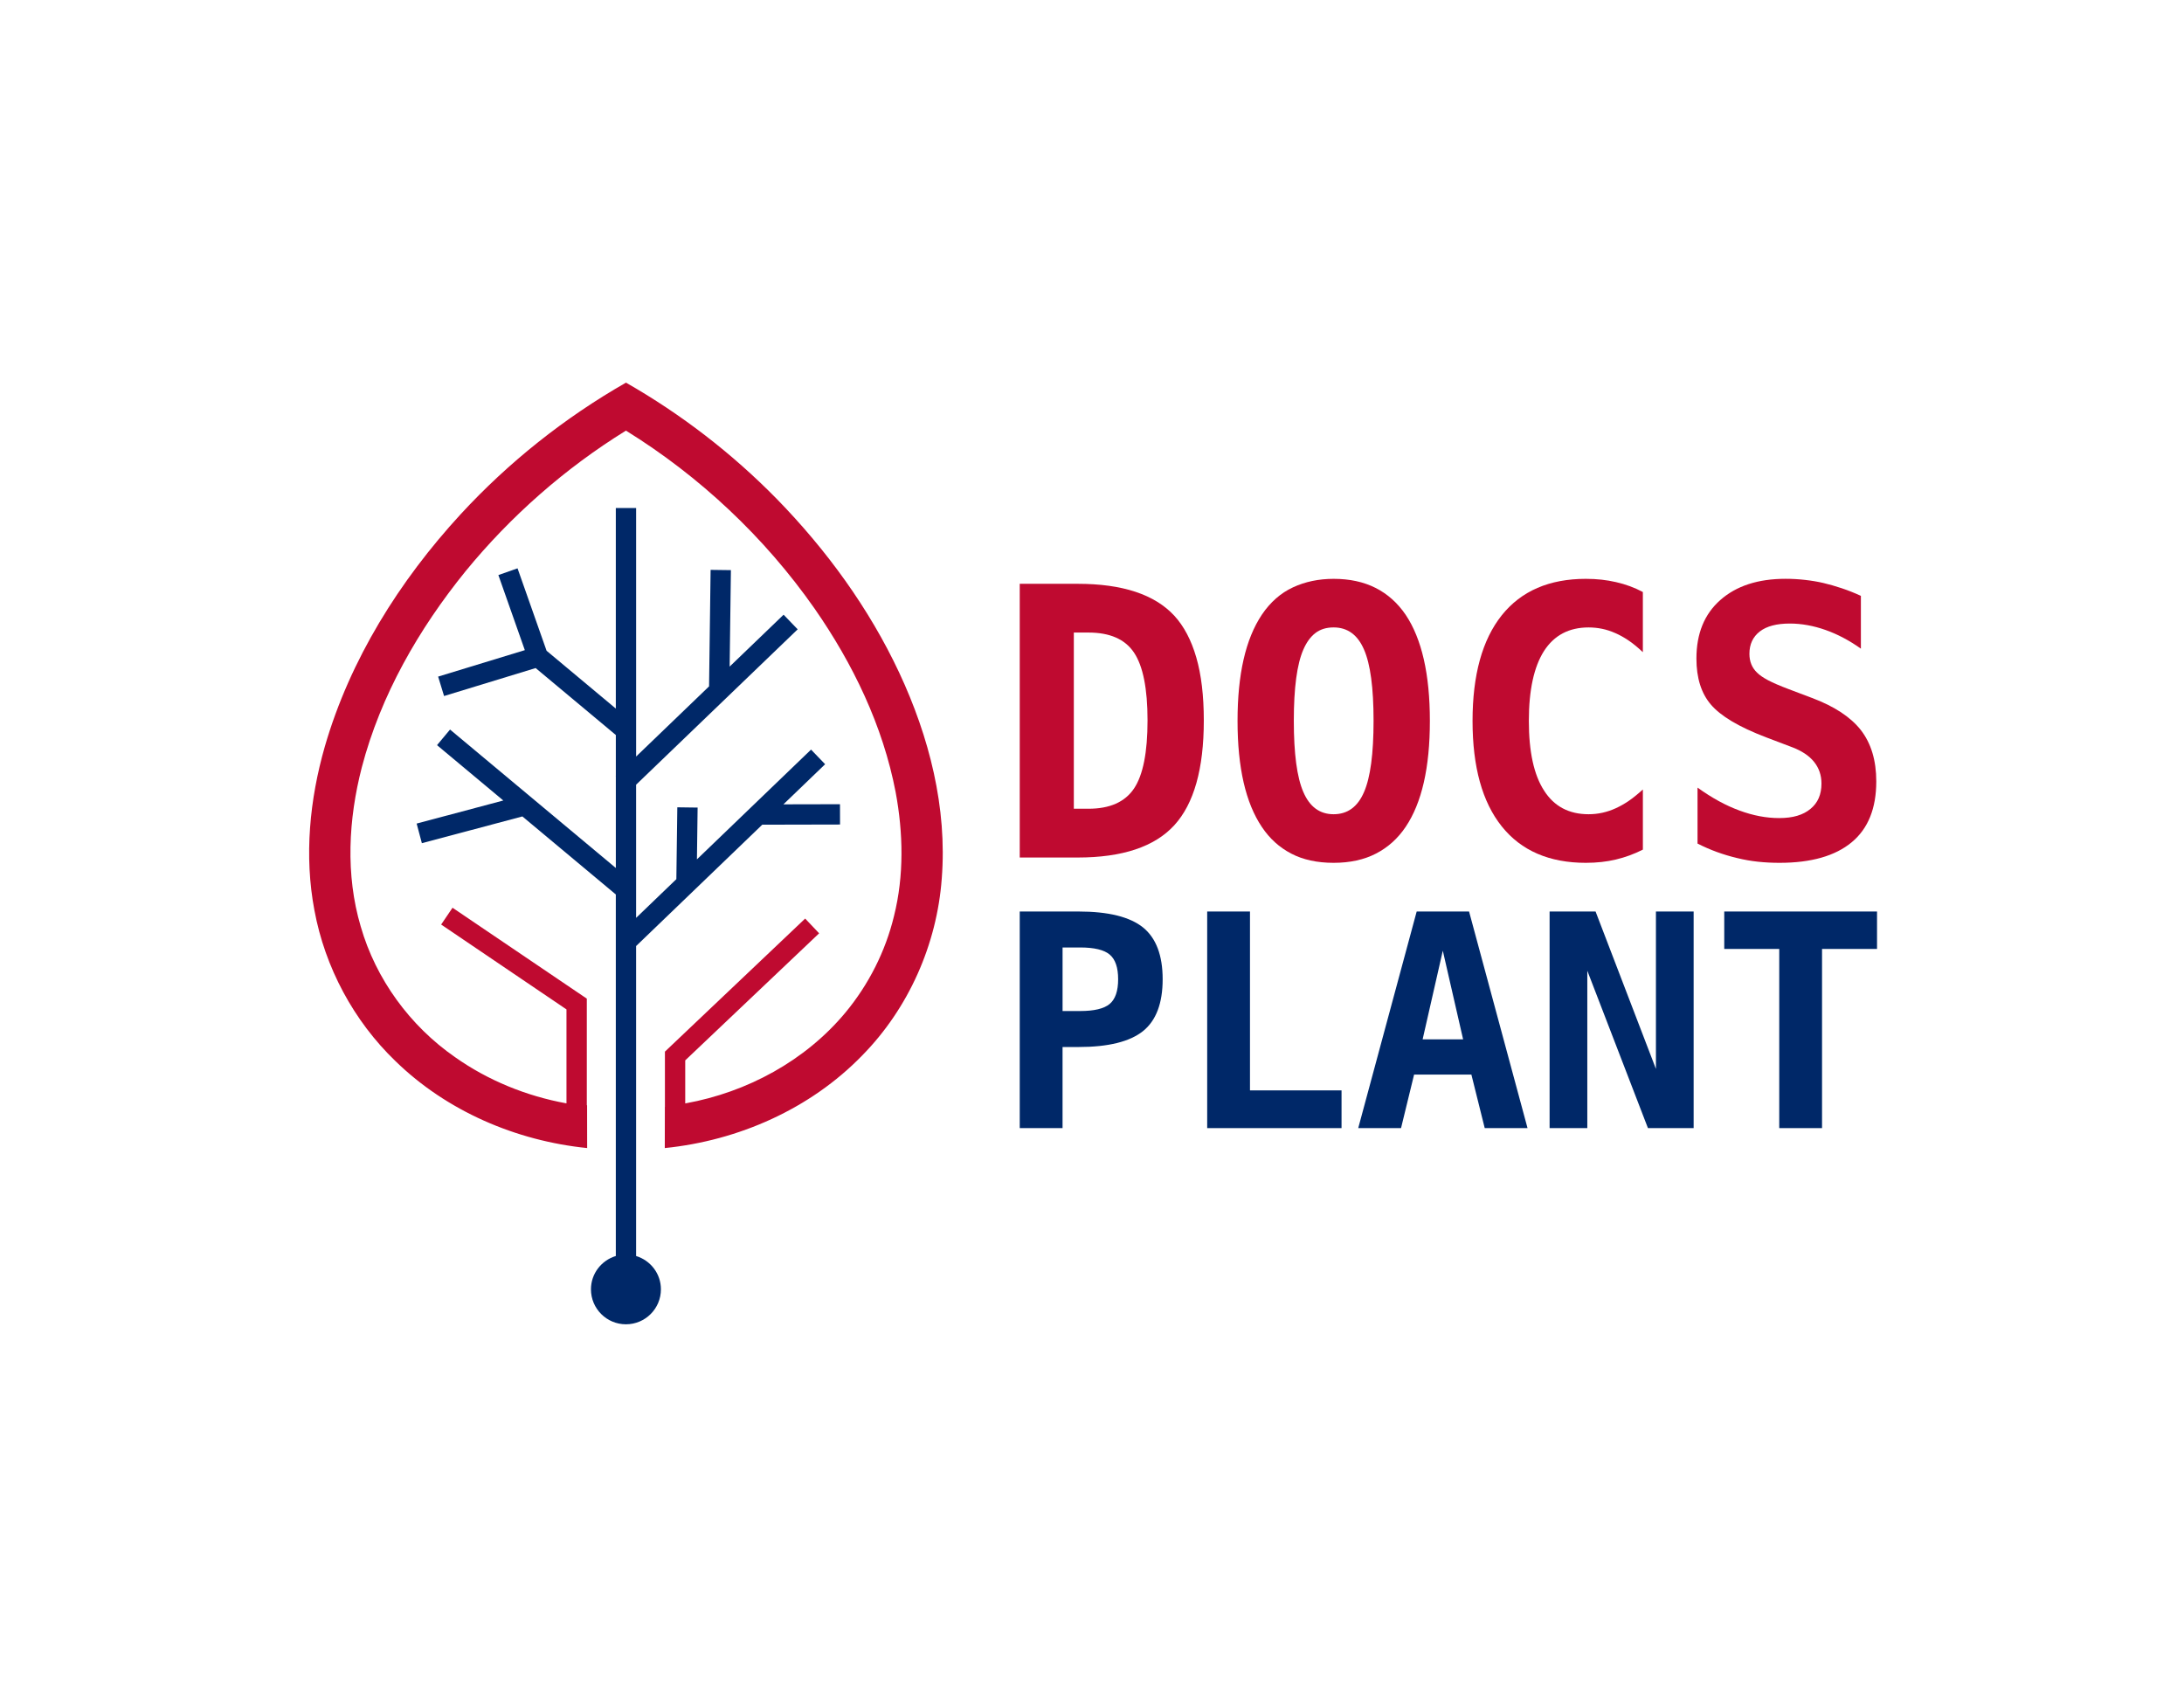
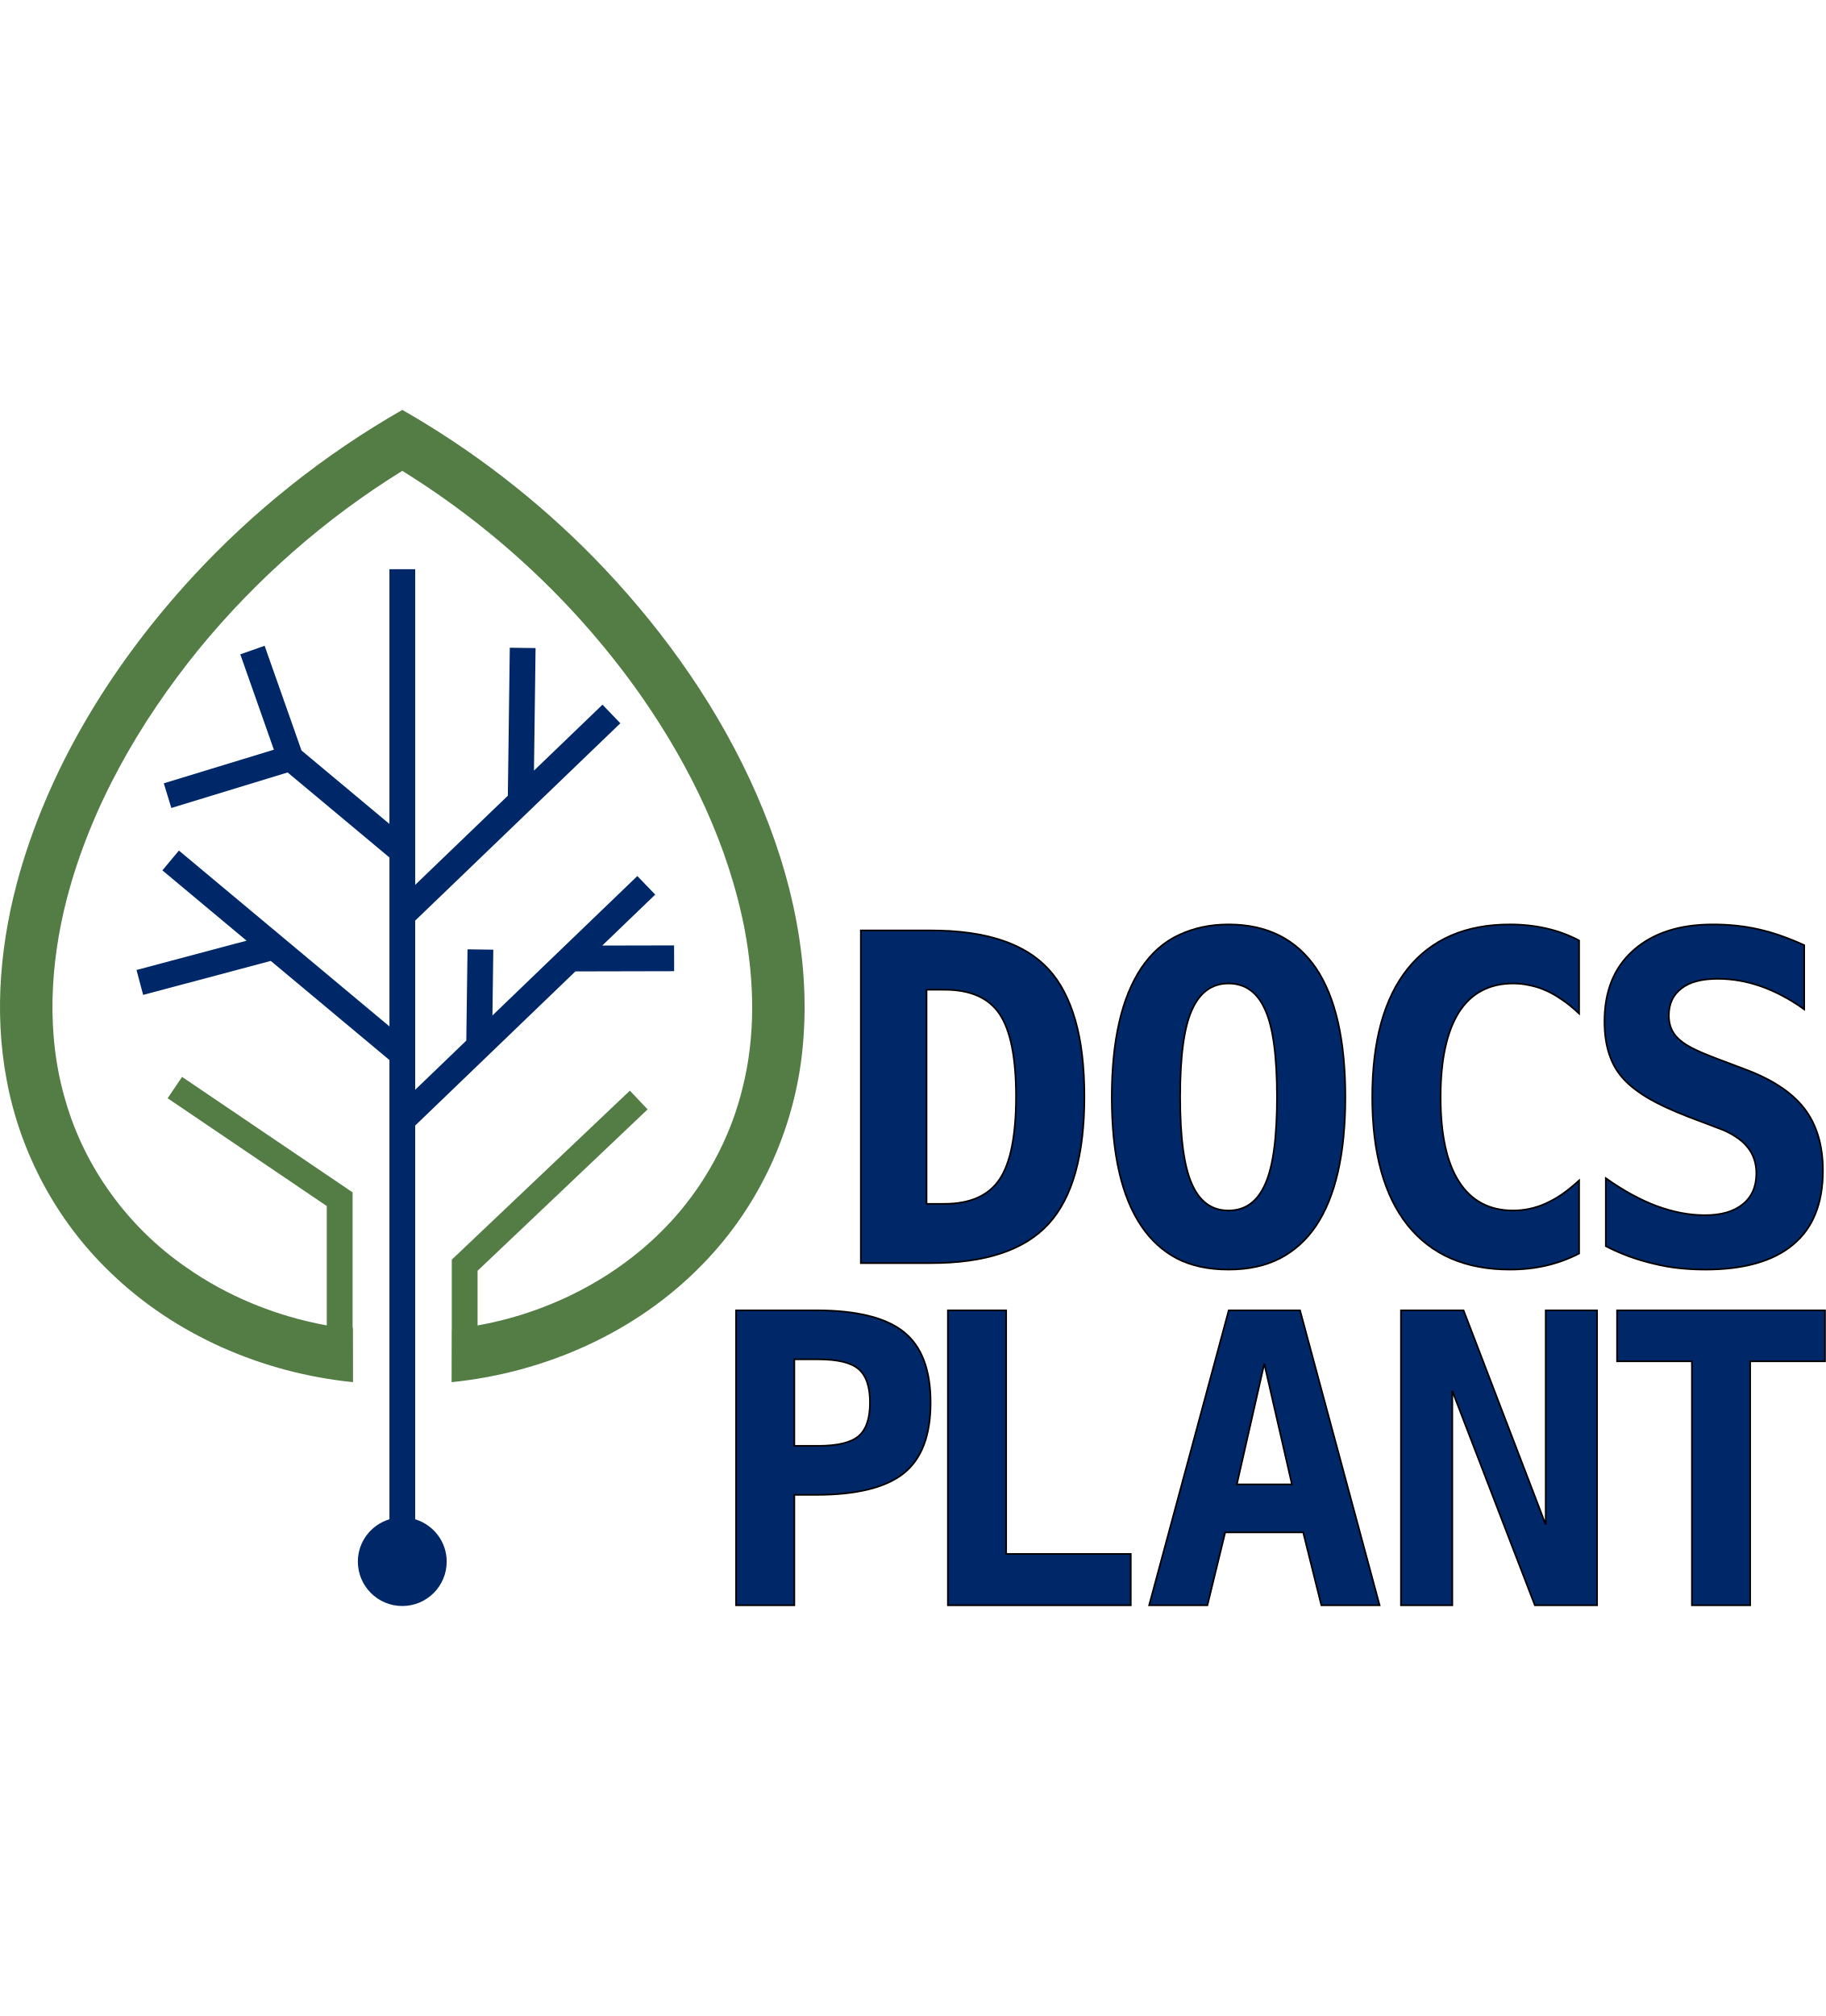
- <svg xmlns="http://www.w3.org/2000/svg" version="1.1" id="Layer_1" x="0px" y="0px" viewBox="0 0 1280 1000" style="enable-background:new 0 0 1280 1000;" xml:space="preserve">
-   <style type="text/css">
+ <svg xmlns="http://www.w3.org/2000/svg" version="1.1" id="Layer_1" x="0px" y="0px" viewBox="0 0 842.684 551.926" xml:space="preserve" width="500" height="551.926">
+   <defs id="defs250" />
+   <style type="text/css" id="style213">
	.st0{fill:#BF0A30;}
	.st1{fill:#002868;}
</style>
-   <g>
-     <g>
-       <g>
-         <path class="st0" d="M597.65,342.16h33.95c26.22,0,45.09,6.23,56.63,18.69c5.65,6.16,9.95,14.3,12.89,24.45     c2.94,10.13,4.41,22.47,4.41,37.01c0,28.29-5.77,48.74-17.3,61.36c-11.54,12.6-30.41,18.91-56.63,18.91h-33.95V342.16z      M637.95,473.99c12.47,0,21.34-3.94,26.65-11.82s7.95-21.2,7.95-39.97c0-18.62-2.65-31.87-7.95-39.75     c-5.23-7.81-14.11-11.72-26.65-11.72h-8.6v103.26H637.95z" />
-         <path class="st0" d="M781.6,505.69c-9.67,0-17.96-1.81-24.88-5.43c-6.91-3.61-12.62-8.79-17.13-15.53     c-9.53-14.11-14.29-34.84-14.29-62.21c0-13.68,1.18-25.69,3.55-36.04c2.36-10.36,5.94-19.11,10.74-26.28     c4.94-7.3,11-12.62,18.16-15.95c7.16-3.33,15.11-5,23.86-5c9.38,0,17.58,1.77,24.6,5.32c7.02,3.55,12.89,8.8,17.62,15.74     c9.45,14.11,14.19,34.85,14.19,62.21c0,27.37-4.73,48.07-14.19,62.1c-4.58,6.81-10.36,12.02-17.35,15.63     C799.49,503.87,791.2,505.69,781.6,505.69z M781.6,477.21c8.17,0,14.11-4.33,17.83-13c3.73-8.53,5.59-22.46,5.59-41.8     c0-19.27-1.86-33.16-5.59-41.69c-3.73-8.67-9.67-13-17.83-13c-4.23,0-7.78,1.09-10.64,3.27s-5.23,5.42-7.09,9.72     c-3.73,8.53-5.59,22.42-5.59,41.69c0,19.34,1.86,33.28,5.59,41.8C767.59,472.88,773.5,477.21,781.6,477.21z" />
-         <path class="st0" d="M929.44,505.69c-10.68,0-20.13-1.77-28.37-5.32s-15.22-8.9-20.95-16.07     c-11.39-14.25-17.09-34.84-17.09-61.78c0-26.93,5.7-47.55,17.09-61.88c5.73-7.16,12.71-12.52,20.95-16.07s17.69-5.32,28.37-5.32     c3.23,0,6.29,0.16,9.18,0.48c2.9,0.32,5.75,0.8,8.54,1.45c5.66,1.29,10.89,3.22,15.69,5.8v35.24c-3.22-3-6.11-5.35-8.65-7.03     s-4.96-3.03-7.25-4.03c-2.72-1.22-5.39-2.1-8-2.63c-2.62-0.54-5.25-0.8-7.9-0.8c-11.46,0-20.16,4.58-26.1,13.75     c-5.95,9.31-8.92,22.99-8.92,41.04c0,18.05,2.97,31.67,8.92,40.83c5.87,9.24,14.57,13.86,26.1,13.86     c5.51,0,10.86-1.18,16.01-3.55c2.51-1.15,5-2.56,7.47-4.24c2.47-1.68,5.25-3.92,8.33-6.72v35.25c-5.09,2.58-10.36,4.51-15.8,5.8     c-2.72,0.65-5.53,1.13-8.44,1.45C935.73,505.52,932.67,505.69,929.44,505.69z" />
-         <path class="st0" d="M1042.91,505.69c-4.29,0-8.49-0.21-12.57-0.65c-4.08-0.43-8.17-1.15-12.24-2.15     c-8.17-1.93-15.9-4.76-23.21-8.49v-32.78c4.44,3.16,8.62,5.8,12.57,7.95c3.93,2.15,7.94,3.98,12.03,5.48     c7.95,2.94,15.69,4.41,23.21,4.41c4.09,0,7.63-0.45,10.64-1.35c3.01-0.89,5.59-2.23,7.74-4.03c4.3-3.5,6.45-8.45,6.45-14.83     c0-4.87-1.44-9.09-4.3-12.68c-1.5-1.86-3.32-3.49-5.42-4.88c-2.12-1.4-4.46-2.6-7.04-3.6l-15.58-5.91     c-8.24-3.15-15.01-6.32-20.31-9.51c-5.3-3.18-9.35-6.43-12.15-9.72c-5.65-6.59-8.49-15.58-8.49-26.97     c0-14.62,4.65-26.04,13.97-34.28c9.39-8.31,22.13-12.47,38.25-12.47c3.87,0,7.71,0.21,11.5,0.65c3.8,0.43,7.38,1.03,10.75,1.82     c3.36,0.79,6.93,1.81,10.69,3.06c3.76,1.26,7.5,2.74,11.23,4.46v30.95c-6.74-4.8-13.65-8.45-20.74-10.96     c-7.09-2.5-14.07-3.76-20.95-3.76c-7.67,0-13.51,1.54-17.52,4.62c-4.08,3.15-6.12,7.52-6.12,13.11c0,4.51,1.5,8.21,4.51,11.07     c1.43,1.44,3.56,2.9,6.39,4.41c2.83,1.5,6.89,3.26,12.19,5.26l13.65,5.16c12.97,4.87,22.46,11.1,28.48,18.69     c6.09,7.81,9.13,17.87,9.13,30.19c0,15.83-4.8,27.72-14.4,35.67C1075.58,501.67,1061.46,505.69,1042.91,505.69z" />
-       </g>
-       <g>
-         <g>
-           <path class="st1" d="M597.65,534.22h34.44c17.46,0,30.07,3.12,37.84,9.36c7.65,6.23,11.48,16.35,11.48,30.35      c0,14.06-3.83,24.18-11.48,30.36c-7.77,6.23-20.38,9.35-37.84,9.35h-9.35v47.53h-25.09V534.22z M633.03,592.55      c8.27,0,14.06-1.39,17.35-4.17c3.29-2.78,4.94-7.59,4.94-14.46c0-6.86-1.65-11.67-4.94-14.45c-3.29-2.78-9.07-4.17-17.35-4.17      h-10.28v37.24H633.03z" />
-           <path class="st1" d="M707.51,534.22h25.08v104.84h53.66v22.11h-78.74V534.22z" />
-           <path class="st1" d="M830.29,534.22h30.7l34.27,126.95h-25.09l-7.82-31.38h-33.58l-7.65,31.38h-25.09L830.29,534.22z       M857.5,609.13l-11.9-51.95l-11.82,51.95H857.5z" />
-           <path class="st1" d="M908.18,534.22h26.95l35.38,92.26v-92.26h22.1v126.95h-26.78l-35.54-92.25v92.25h-22.1V534.22z" />
-           <path class="st1" d="M1042.78,556.16h-32.23v-21.94h89.54v21.94h-32.23v105.01h-25.08V556.16z" />
-         </g>
-       </g>
+   <g id="g245" transform="translate(-181.1851,-224.26)">
+     <g aria-label="DOCS PLANT" id="text3931" style="font-size:186.667px;line-height:0.8;font-family:Hack;-inkscape-font-specification:Hack;letter-spacing:-10px;fill:#002868;stroke:#000000;stroke-width:0.756">
+       <path d="m 578.493,464.444 h 32.474 q 37.715,0 54.157,17.888 8.118,8.841 12.332,23.439 4.213,14.495 4.213,35.365 0,40.608 -16.545,58.701 -16.545,18.094 -54.157,18.094 h -32.474 z m 38.537,126.141 q 17.881,0 25.486,-11.308 7.605,-11.308 7.605,-38.243 0,-26.729 -7.605,-38.038 -7.502,-11.206 -25.486,-11.206 h -8.221 v 98.795 z" style="font-weight:bold;-inkscape-font-specification:'Hack Bold';stroke-width:0.756" id="path3995" />
+       <path d="m 748.159,620.912 q -13.873,0 -23.841,-5.14 -9.865,-5.243 -16.34,-14.907 -13.668,-20.15 -13.668,-59.524 0,-39.168 13.668,-59.627 7.091,-10.486 17.367,-15.215 10.276,-4.832 22.814,-4.832 26.616,0 40.387,20.15 13.565,20.15 13.565,59.524 0,39.168 -13.565,59.421 -6.577,9.766 -16.648,15.009 -9.968,5.14 -23.739,5.14 z m 0,-27.243 q 11.715,0 17.059,-12.439 5.344,-12.028 5.344,-39.991 0,-27.86 -5.344,-39.888 -5.344,-12.439 -17.059,-12.439 -11.51,0 -16.956,12.439 -5.344,12.028 -5.344,39.888 0,27.963 5.344,39.991 5.344,12.439 16.956,12.439 z" style="font-weight:bold;-inkscape-font-specification:'Hack Bold';stroke-width:0.756" id="path3997" />
+       <path d="m 878.034,620.912 q -30.727,0 -47.169,-20.458 -16.34,-20.561 -16.34,-59.113 0,-38.757 16.34,-59.215 16.442,-20.458 47.169,-20.458 8.941,0 16.956,1.85 8.016,1.85 15.004,5.551 v 33.72 q -4.624,-4.318 -8.324,-6.682 -3.597,-2.467 -6.885,-3.907 -3.905,-1.748 -7.707,-2.467 -3.7,-0.822 -7.502,-0.822 -16.442,0 -24.972,13.159 -8.529,13.467 -8.529,39.271 0,25.907 8.529,39.066 8.529,13.262 24.972,13.262 7.913,0 15.312,-3.393 3.597,-1.645 7.091,-4.009 3.597,-2.467 8.016,-6.477 v 33.72 q -7.194,3.701 -15.106,5.551 -7.913,1.85 -16.853,1.85 z" style="font-weight:bold;-inkscape-font-specification:'Hack Bold';stroke-width:0.756" id="path3999" />
+       <path d="m 968.259,620.912 q -6.166,0 -12.024,-0.617 -5.857,-0.617 -11.715,-2.056 -11.921,-2.776 -22.197,-8.122 v -31.355 q 12.229,8.636 23.533,12.851 11.51,4.215 22.197,4.215 11.304,0 17.573,-5.14 6.166,-5.037 6.166,-14.187 0,-7.094 -4.111,-12.131 -2.158,-2.673 -5.241,-4.626 -2.98,-2.056 -6.68,-3.495 l -14.901,-5.654 q -11.818,-4.523 -19.423,-9.047 -7.605,-4.626 -11.612,-9.355 -8.118,-9.355 -8.118,-25.804 0,-20.972 13.359,-32.795 13.462,-11.925 36.584,-11.925 11.407,0 21.272,2.262 9.968,2.262 20.964,7.299 v 29.608 q -19.731,-14.084 -39.873,-14.084 -11.099,0 -16.751,4.421 -5.858,4.421 -5.858,12.542 0,6.477 4.316,10.589 2.055,2.056 6.063,4.215 4.111,2.159 11.715,5.037 l 13.051,4.935 q 18.6,6.888 27.233,17.888 8.735,11.206 8.735,28.888 0,22.72 -13.771,34.131 -13.77,11.514 -40.489,11.514 z" style="font-weight:bold;-inkscape-font-specification:'Hack Bold';stroke-width:0.756" id="path4001" />
+       <path d="m 520.91,639.727 h 36.914 q 28.073,0 40.56,10.026 12.305,9.935 12.305,32.539 0,22.604 -12.305,32.539 -12.487,10.026 -40.56,10.026 h -10.026 v 50.951 h -26.888 z m 37.917,62.526 q 13.307,0 18.594,-4.466 5.287,-4.466 5.287,-15.495 0,-11.029 -5.287,-15.495 -5.287,-4.466 -18.594,-4.466 h -11.029 v 39.922 z" style="font-weight:bold;-inkscape-font-specification:'Hack Bold'" id="path4003" />
+       <path d="m 618.671,639.727 h 26.888 V 752.11 h 57.513 v 23.698 h -84.401 z" style="font-weight:bold;-inkscape-font-specification:'Hack Bold'" id="path4005" />
+       <path d="m 748.285,639.727 h 32.904 l 36.732,136.081 h -26.888 l -8.385,-33.633 h -36.003 l -8.203,33.633 h -26.888 z m 29.167,80.3 -12.76,-55.69 -12.669,55.69 z" style="font-weight:bold;-inkscape-font-specification:'Hack Bold'" id="path4007" />
+       <path d="m 827.775,639.727 h 28.893 l 37.917,98.893 v -98.893 h 23.698 v 136.081 h -28.711 l -38.099,-98.893 v 98.893 h -23.698 z" style="font-weight:bold;-inkscape-font-specification:'Hack Bold'" id="path4009" />
+       <path d="m 962.059,663.243 h -34.544 v -23.516 h 95.977 v 23.516 h -34.544 v 112.565 h -26.888 z" style="font-weight:bold;-inkscape-font-specification:'Hack Bold'" id="path4011" />
    </g>
-     <path class="st0" d="M527.03,394.27c-17.71-37.81-42.66-72.01-71.77-101.85c-26.14-26.64-55.99-49.67-88.39-68.16   c-35.98,20.56-68.8,46.65-96.86,77.09c-35.84,38.96-64.86,85.14-79.65,136.23c-8.88,30.99-12.13,64.04-6.09,95.9   c6.18,33.42,22.98,64.82,47.47,88.39c30.08,29.34,70.77,46.78,112.38,50.99c-0.04-7.42-0.04-17.65-0.04-25.06l-0.16-0.01v-62.5   l-78.7-53.28l-6.67,9.85L332,591.6v55.05l-0.16-0.01c-23.3-4.26-45.77-13.37-65.14-27.05c-26.37-18.31-46.42-45.68-55.3-76.63   c-8.97-30.3-7.19-62.85,0.64-93.2c11.08-42.34,33.37-81.11,60.79-114.94c26.55-32.41,58.41-60.43,94.03-82.44   c43.3,26.82,81.25,62.44,110.5,104.23c22.52,32.36,40.1,68.76,47.56,107.66c4.44,23.9,4.99,48.89-0.96,72.6   c-4.99,20.69-14.88,40.19-28.47,56.58c-23.48,28.24-57.63,46.69-93.57,53.19l-0.32,0.06v-25.23L480.08,547l-8.19-8.64l-82.19,77.98   v32.37l-0.04,0.01c0,7.05,0,17.14-0.04,24.14c43.16-4.35,85.37-22.98,115.72-54.29c27.15-27.6,43.76-65.05,46.6-103.59   C555.23,473.37,544.57,431.76,527.03,394.27z" />
-     <path class="st1" d="M446.75,483.34l45.58-0.1l-0.03-11.9l-33.15,0.07l24.44-23.51l-8.25-8.57l-66.88,64.33l0.4-30.35l-11.9-0.16   l-0.56,42.11l-23.59,22.69V459.9l94.69-91.06l-8.25-8.57l-31.62,30.41l0.74-56.53l-11.9-0.16l-0.9,68.28l-42.75,41.12V297.76h-11.9   v117.53l-40.58-33.89l-17.02-48.31l-11.23,3.95l15.5,44l-50.81,15.51l3.48,11.38l53.67-16.39l47,39.24v24.03l-0.1,0.1l0.1,0.1   v53.71l-97.17-81.14l-7.63,9.14l38.85,32.44l-50.79,13.52l3.06,11.5l58.91-15.68l54.76,45.73v211.89   c-8.41,2.56-14.57,10.28-14.57,19.53c0,11.32,9.18,20.5,20.5,20.5c11.32,0,20.5-9.18,20.5-20.5c0-9.23-6.14-16.95-14.54-19.52   V554.46L446.75,483.34z" />
+     <path class="st0" d="m 527.03,394.27 c -17.71,-37.81 -42.66,-72.01 -71.77,-101.85 -26.14,-26.64 -55.99,-49.67 -88.39,-68.16 -35.98,20.56 -68.8,46.65 -96.86,77.09 -35.84,38.96 -64.86,85.14 -79.65,136.23 -8.88,30.99 -12.13,64.04 -6.09,95.9 6.18,33.42 22.98,64.82 47.47,88.39 30.08,29.34 70.77,46.78 112.38,50.99 -0.04,-7.42 -0.04,-17.65 -0.04,-25.06 l -0.16,-0.01 v -62.5 l -78.7,-53.28 -6.67,9.85 73.45,49.74 v 55.05 l -0.16,-0.01 c -23.3,-4.26 -45.77,-13.37 -65.14,-27.05 -26.37,-18.31 -46.42,-45.68 -55.3,-76.63 -8.97,-30.3 -7.19,-62.85 0.64,-93.2 11.08,-42.34 33.37,-81.11 60.79,-114.94 26.55,-32.41 58.41,-60.43 94.03,-82.44 43.3,26.82 81.25,62.44 110.5,104.23 22.52,32.36 40.1,68.76 47.56,107.66 4.44,23.9 4.99,48.89 -0.96,72.6 -4.99,20.69 -14.88,40.19 -28.47,56.58 -23.48,28.24 -57.63,46.69 -93.57,53.19 l -0.32,0.06 v -25.23 l 78.48,-74.47 -8.19,-8.64 -82.19,77.98 v 32.37 l -0.04,0.01 c 0,7.05 0,17.14 -0.04,24.14 43.16,-4.35 85.37,-22.98 115.72,-54.29 27.15,-27.6 43.76,-65.05 46.6,-103.59 3.29,-41.61 -7.37,-83.22 -24.91,-120.71 z" id="path241" style="fill:#547c45;fill-opacity:1" />
+     <path class="st1" d="m 446.75,483.34 45.58,-0.1 -0.03,-11.9 -33.15,0.07 24.44,-23.51 -8.25,-8.57 -66.88,64.33 0.4,-30.35 -11.9,-0.16 -0.56,42.11 -23.59,22.69 V 459.9 l 94.69,-91.06 -8.25,-8.57 -31.62,30.41 0.74,-56.53 -11.9,-0.16 -0.9,68.28 -42.75,41.12 V 297.76 h -11.9 v 117.53 l -40.58,-33.89 -17.02,-48.31 -11.23,3.95 15.5,44 -50.81,15.51 3.48,11.38 53.67,-16.39 47,39.24 v 24.03 l -0.1,0.1 0.1,0.1 v 53.71 l -97.17,-81.14 -7.63,9.14 38.85,32.44 -50.79,13.52 3.06,11.5 58.91,-15.68 54.76,45.73 v 211.89 c -8.41,2.56 -14.57,10.28 -14.57,19.53 0,11.32 9.18,20.5 20.5,20.5 11.32,0 20.5,-9.18 20.5,-20.5 0,-9.23 -6.14,-16.95 -14.54,-19.52 V 554.46 Z" id="path243" />
  </g>
</svg>
